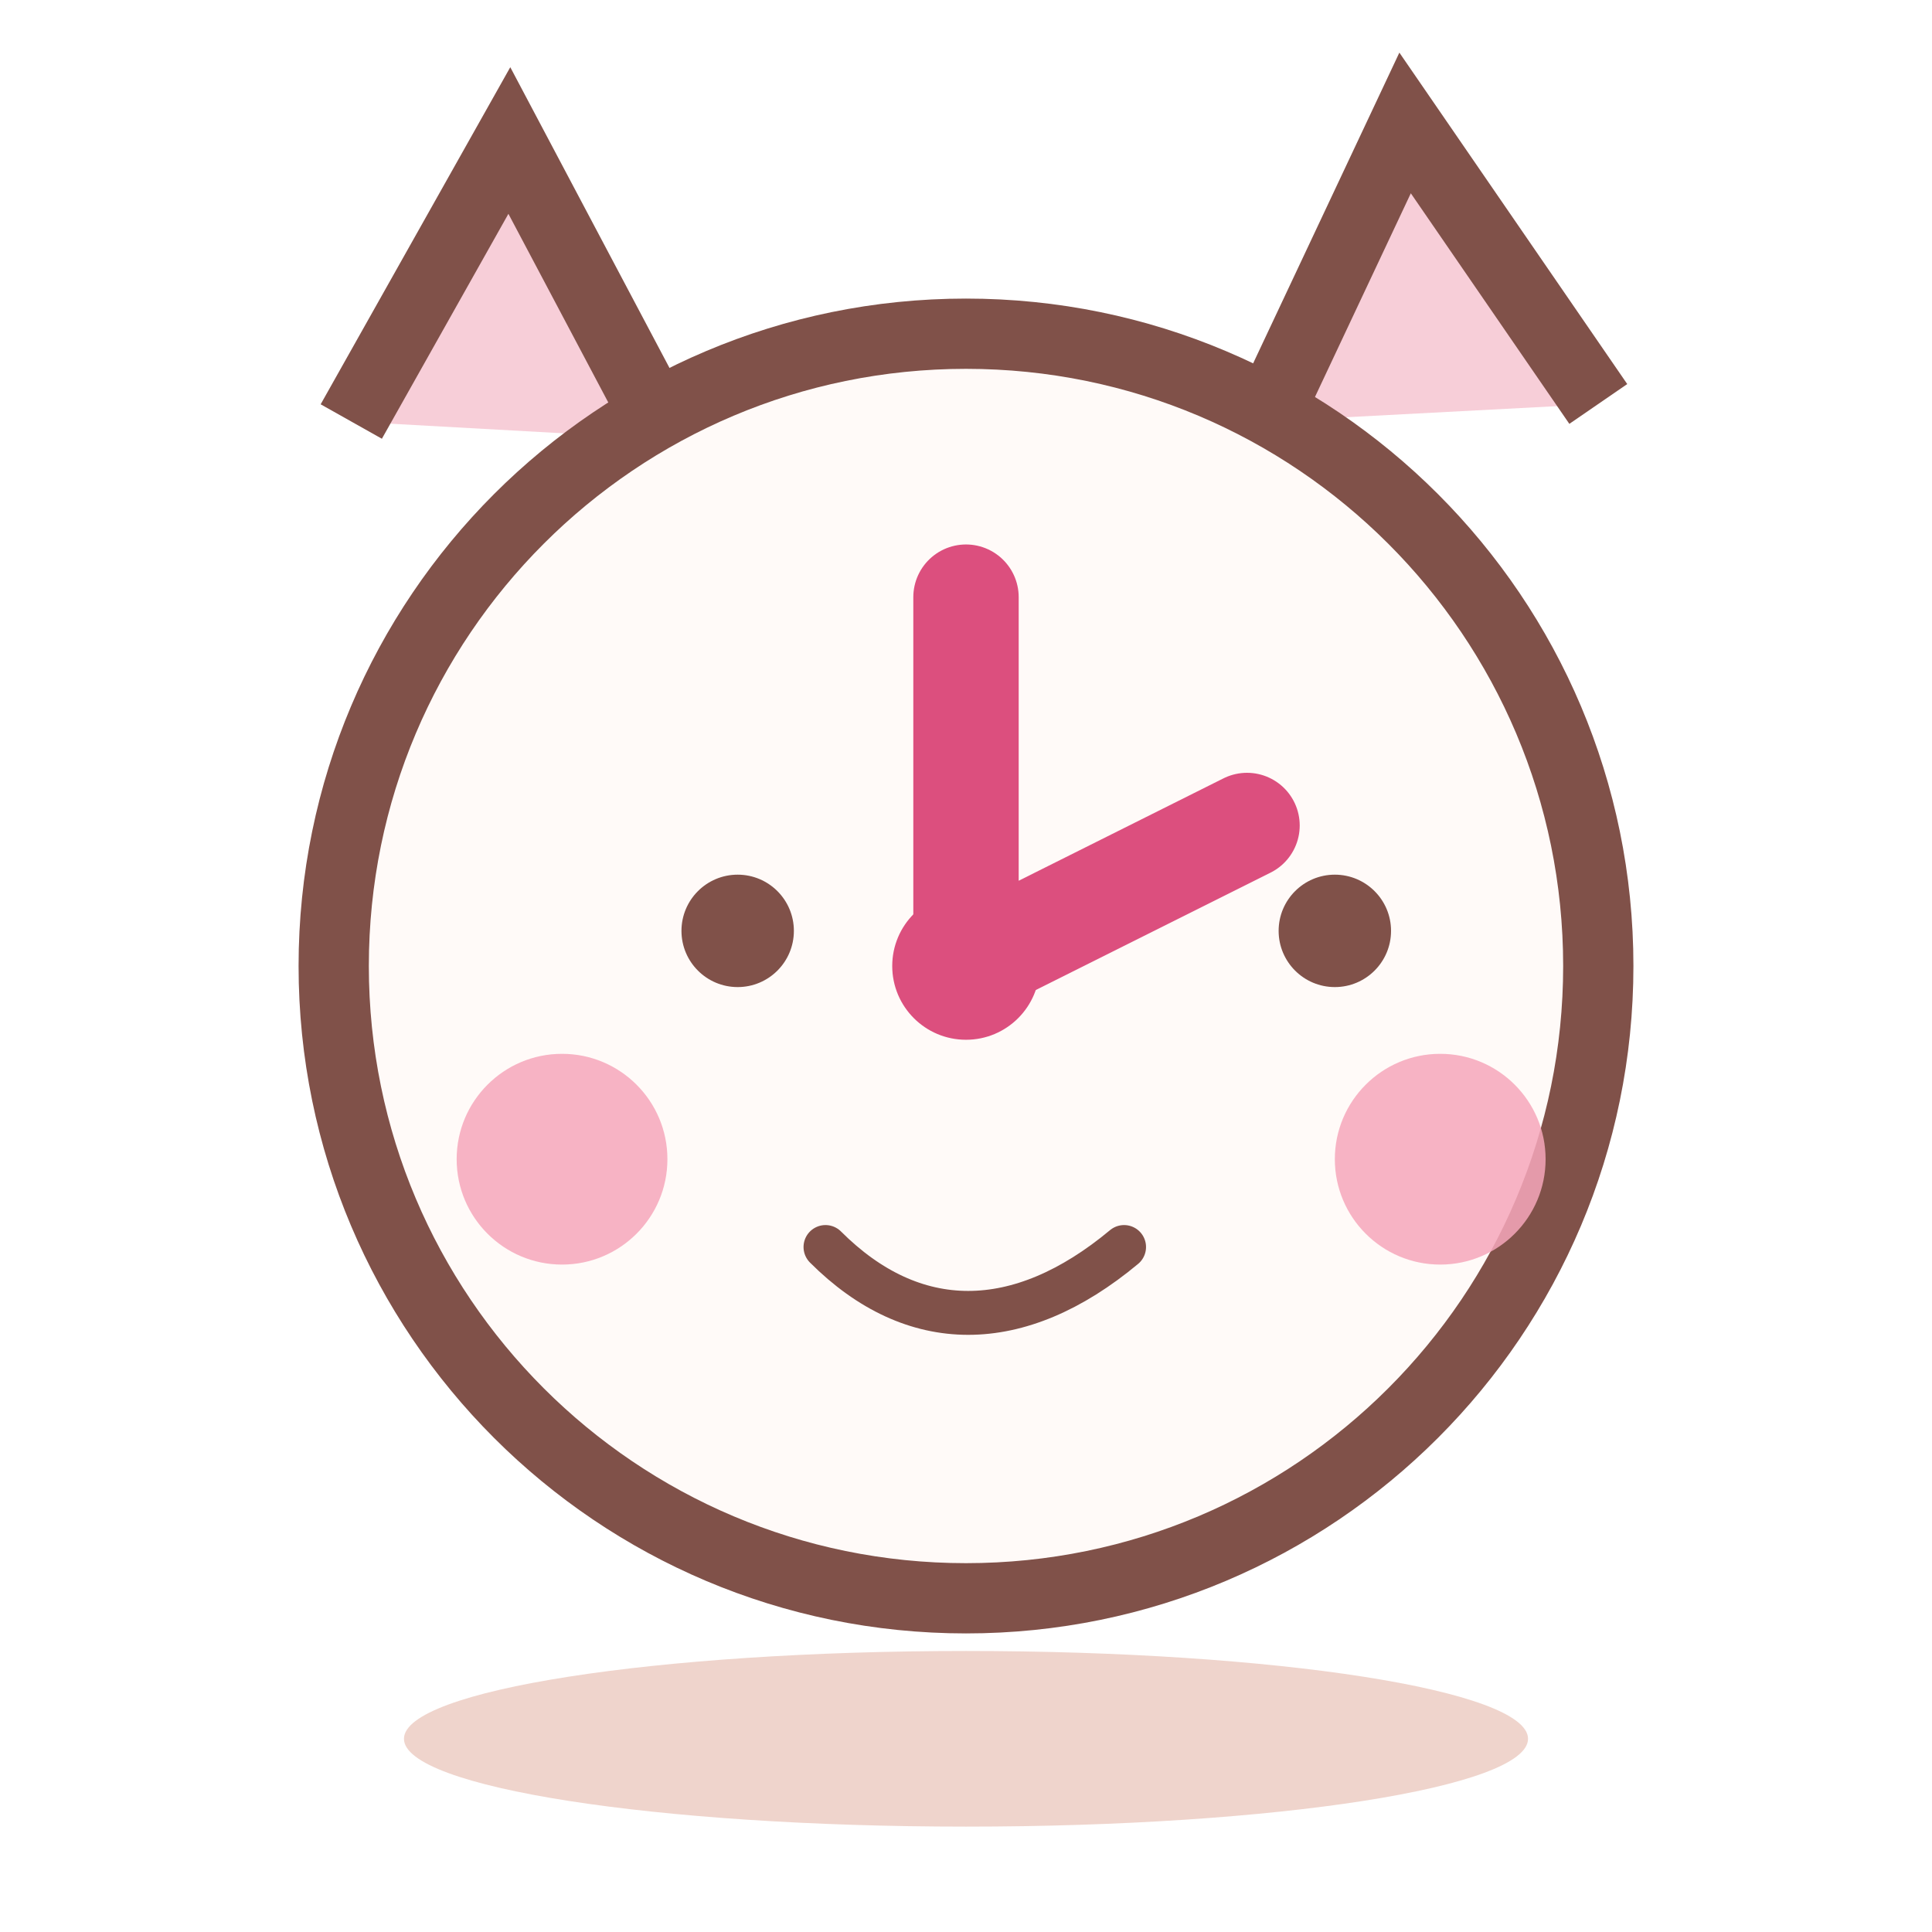
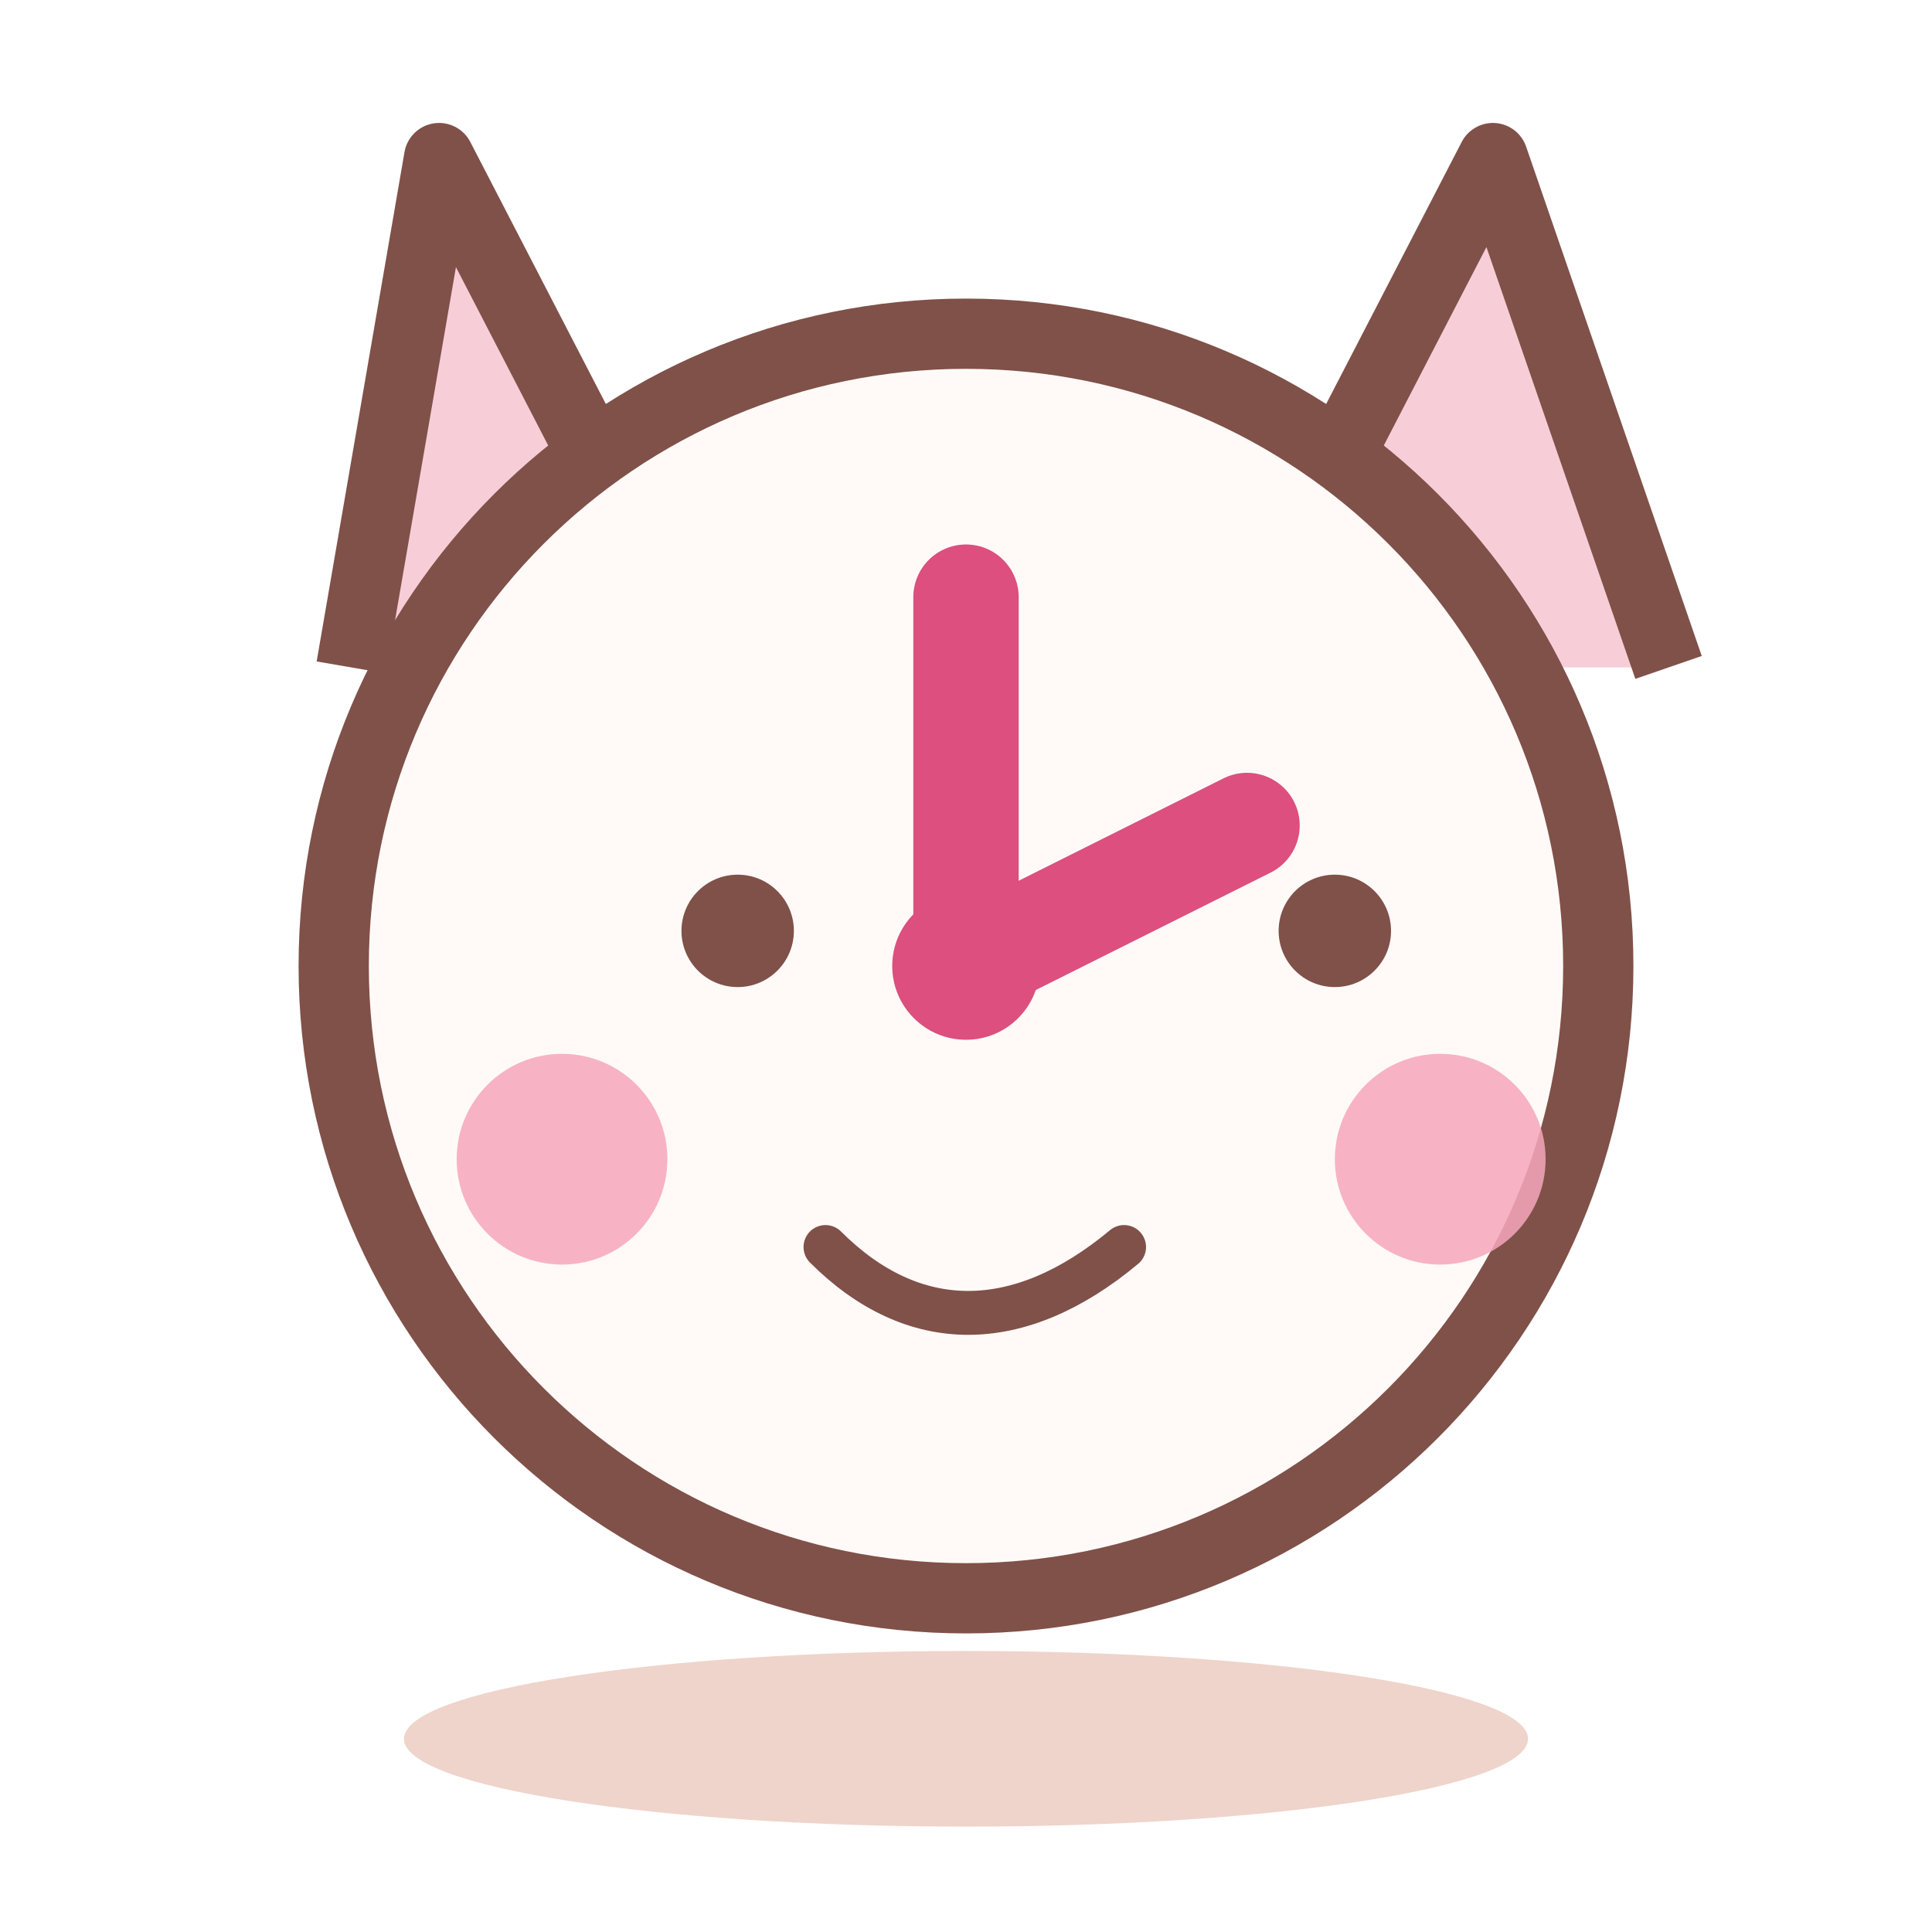
<svg xmlns="http://www.w3.org/2000/svg" viewBox="0 0 110 110" role="img" aria-labelledby="title description">
  <ellipse cx="55" cy="99" rx="32" ry="5" fill="#efd4cc" />
-   <path d="M20 24 29 8l9 17M72 24 80 7l11 16" fill="#f7ced8" stroke="#805149" stroke-width="4" stroke-linejoin="miter" />
+   <path d="M20 38 25 9l15 29M70 38 85 9l10 29" fill="#f7ced8" stroke="#805149" stroke-width="4" stroke-linejoin="round" />
  <circle cx="55" cy="55" r="36" fill="#fffaf8" stroke="#805149" stroke-width="4" />
  <circle cx="42" cy="53" r="3.2" fill="#805149" />
  <circle cx="76" cy="53" r="3.2" fill="#805149" />
  <circle cx="32" cy="66" r="6" fill="#f6a7bb" opacity=".85" />
  <circle cx="82" cy="66" r="6" fill="#f6a7bb" opacity=".85" />
  <path d="M55 55V34M55 55l16-8" fill="none" stroke="#dc4f7e" stroke-width="6" stroke-linecap="round" stroke-linejoin="round" />
  <circle cx="55" cy="55" r="4.2" fill="#dc4f7e" />
  <path d="M47 71c5 5 11 5 17 0" fill="none" stroke="#805149" stroke-width="2.5" stroke-linecap="round" />
</svg>
